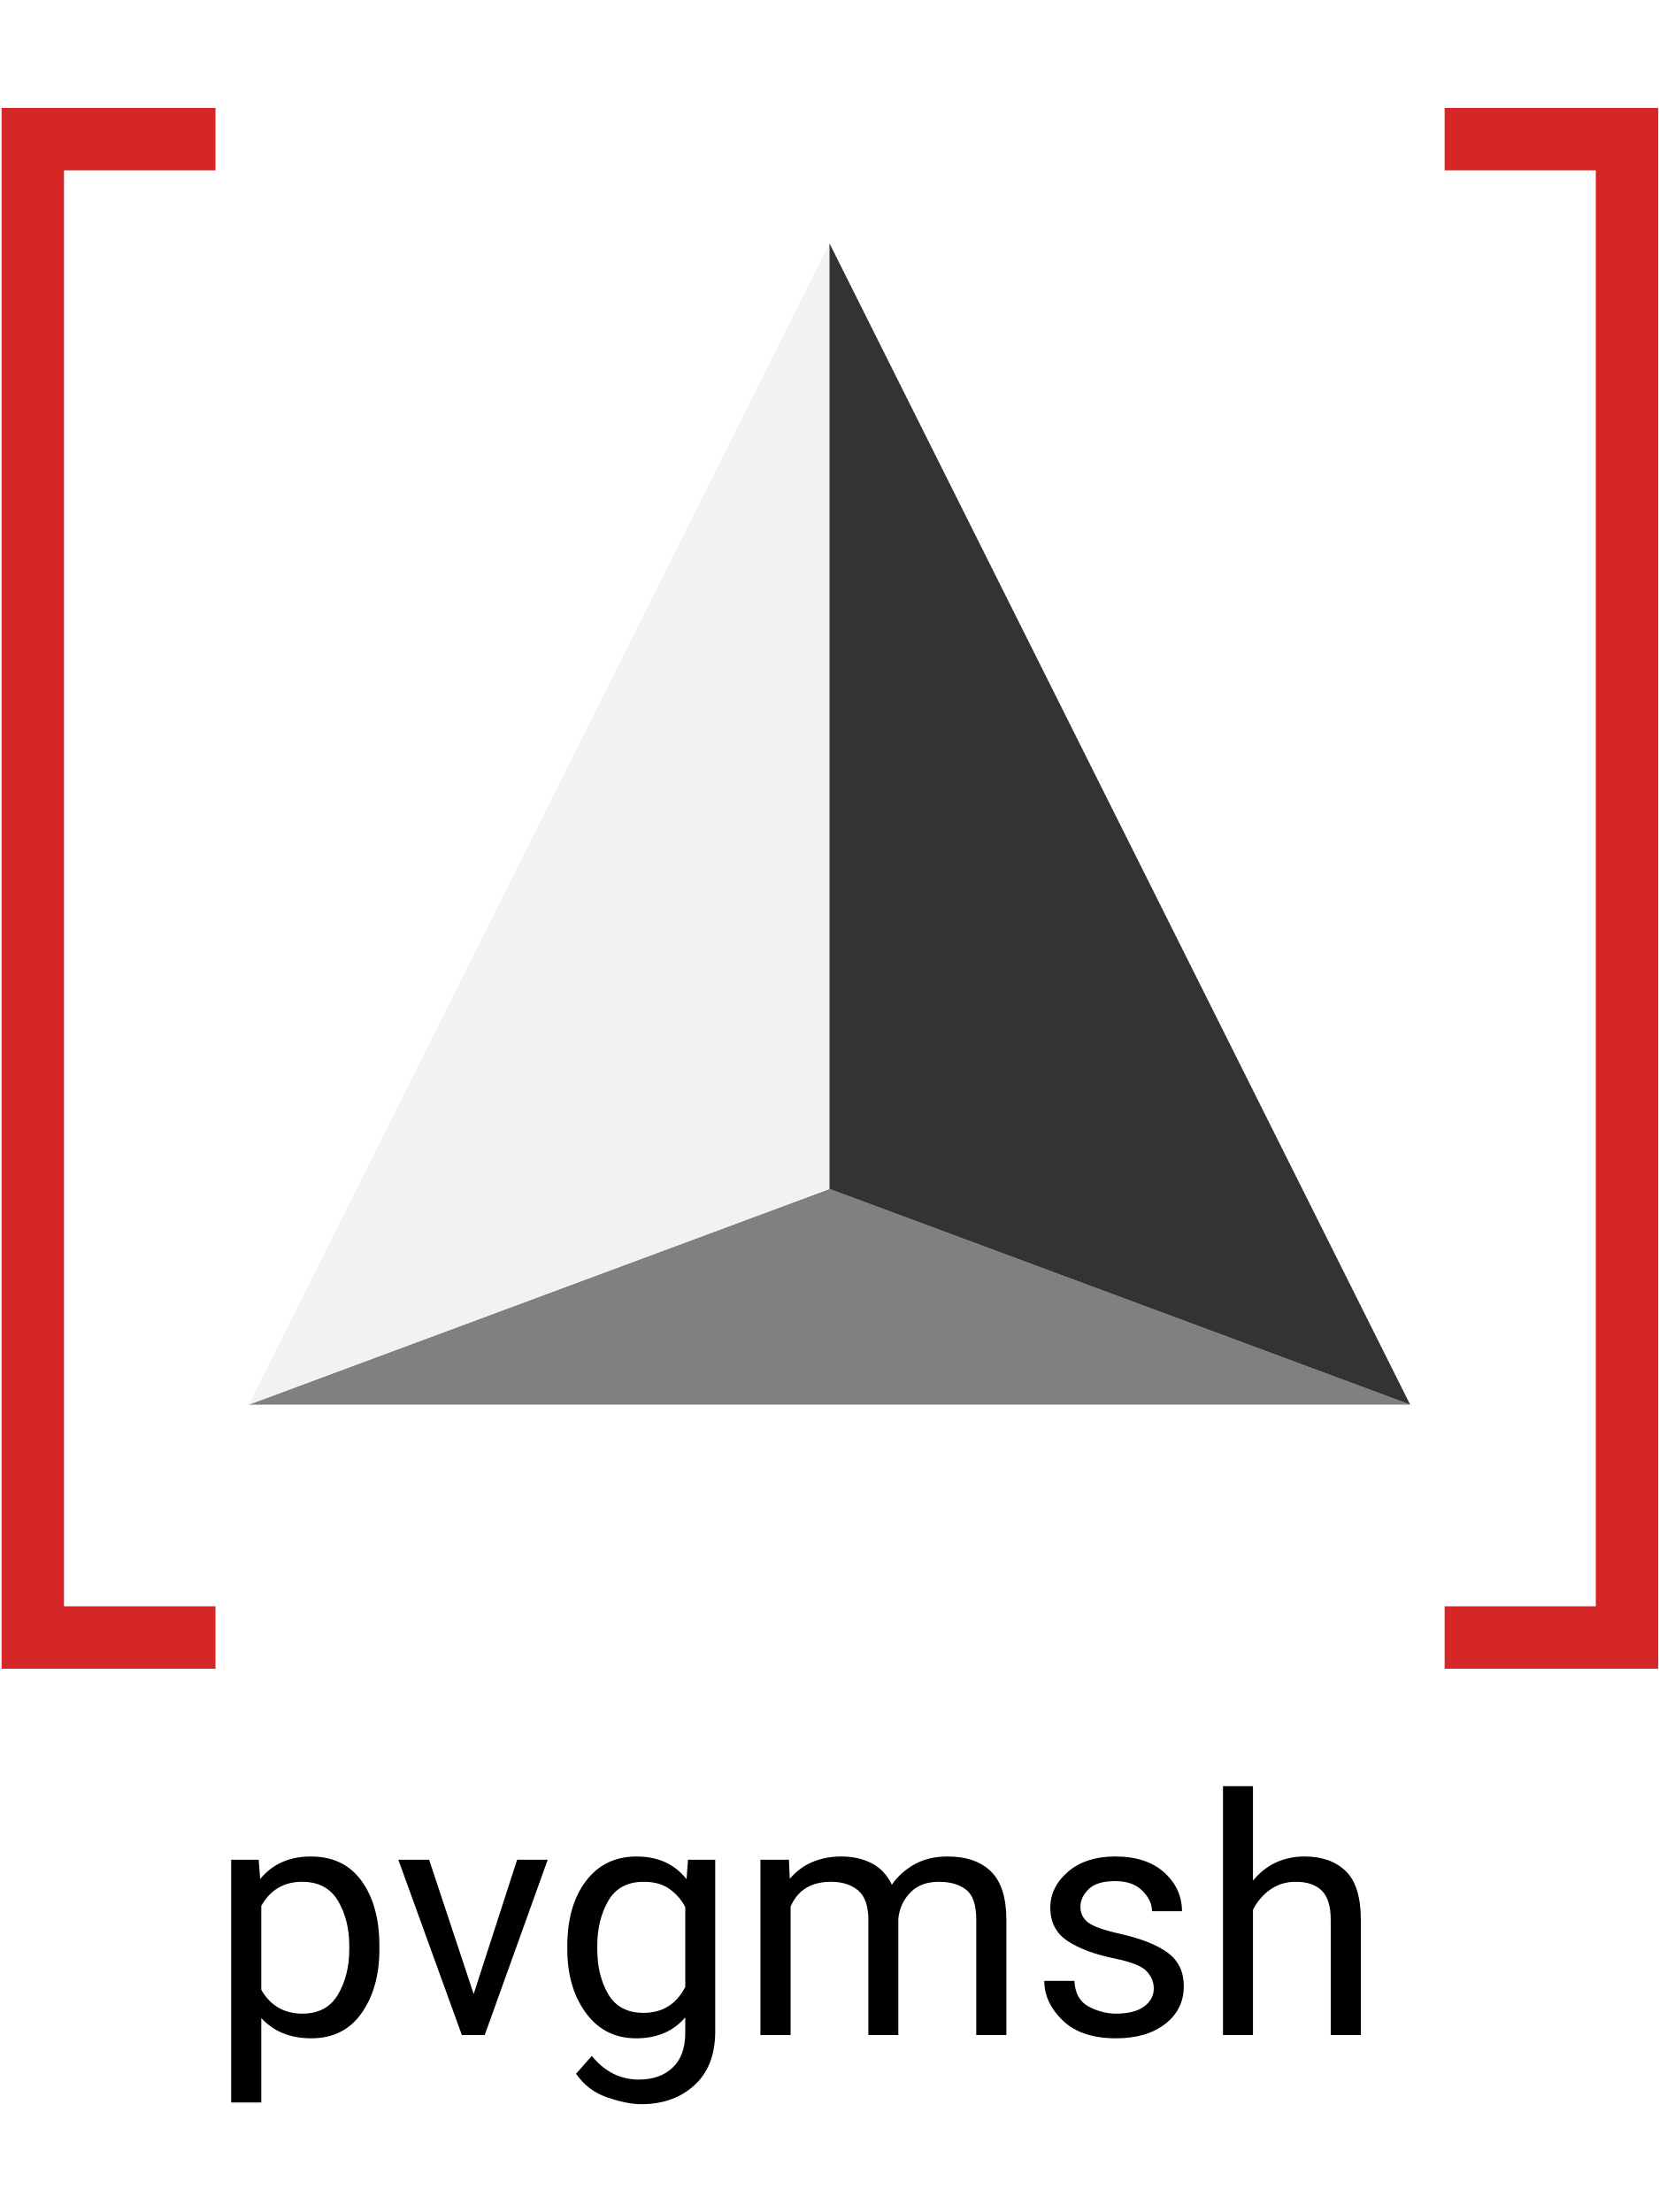
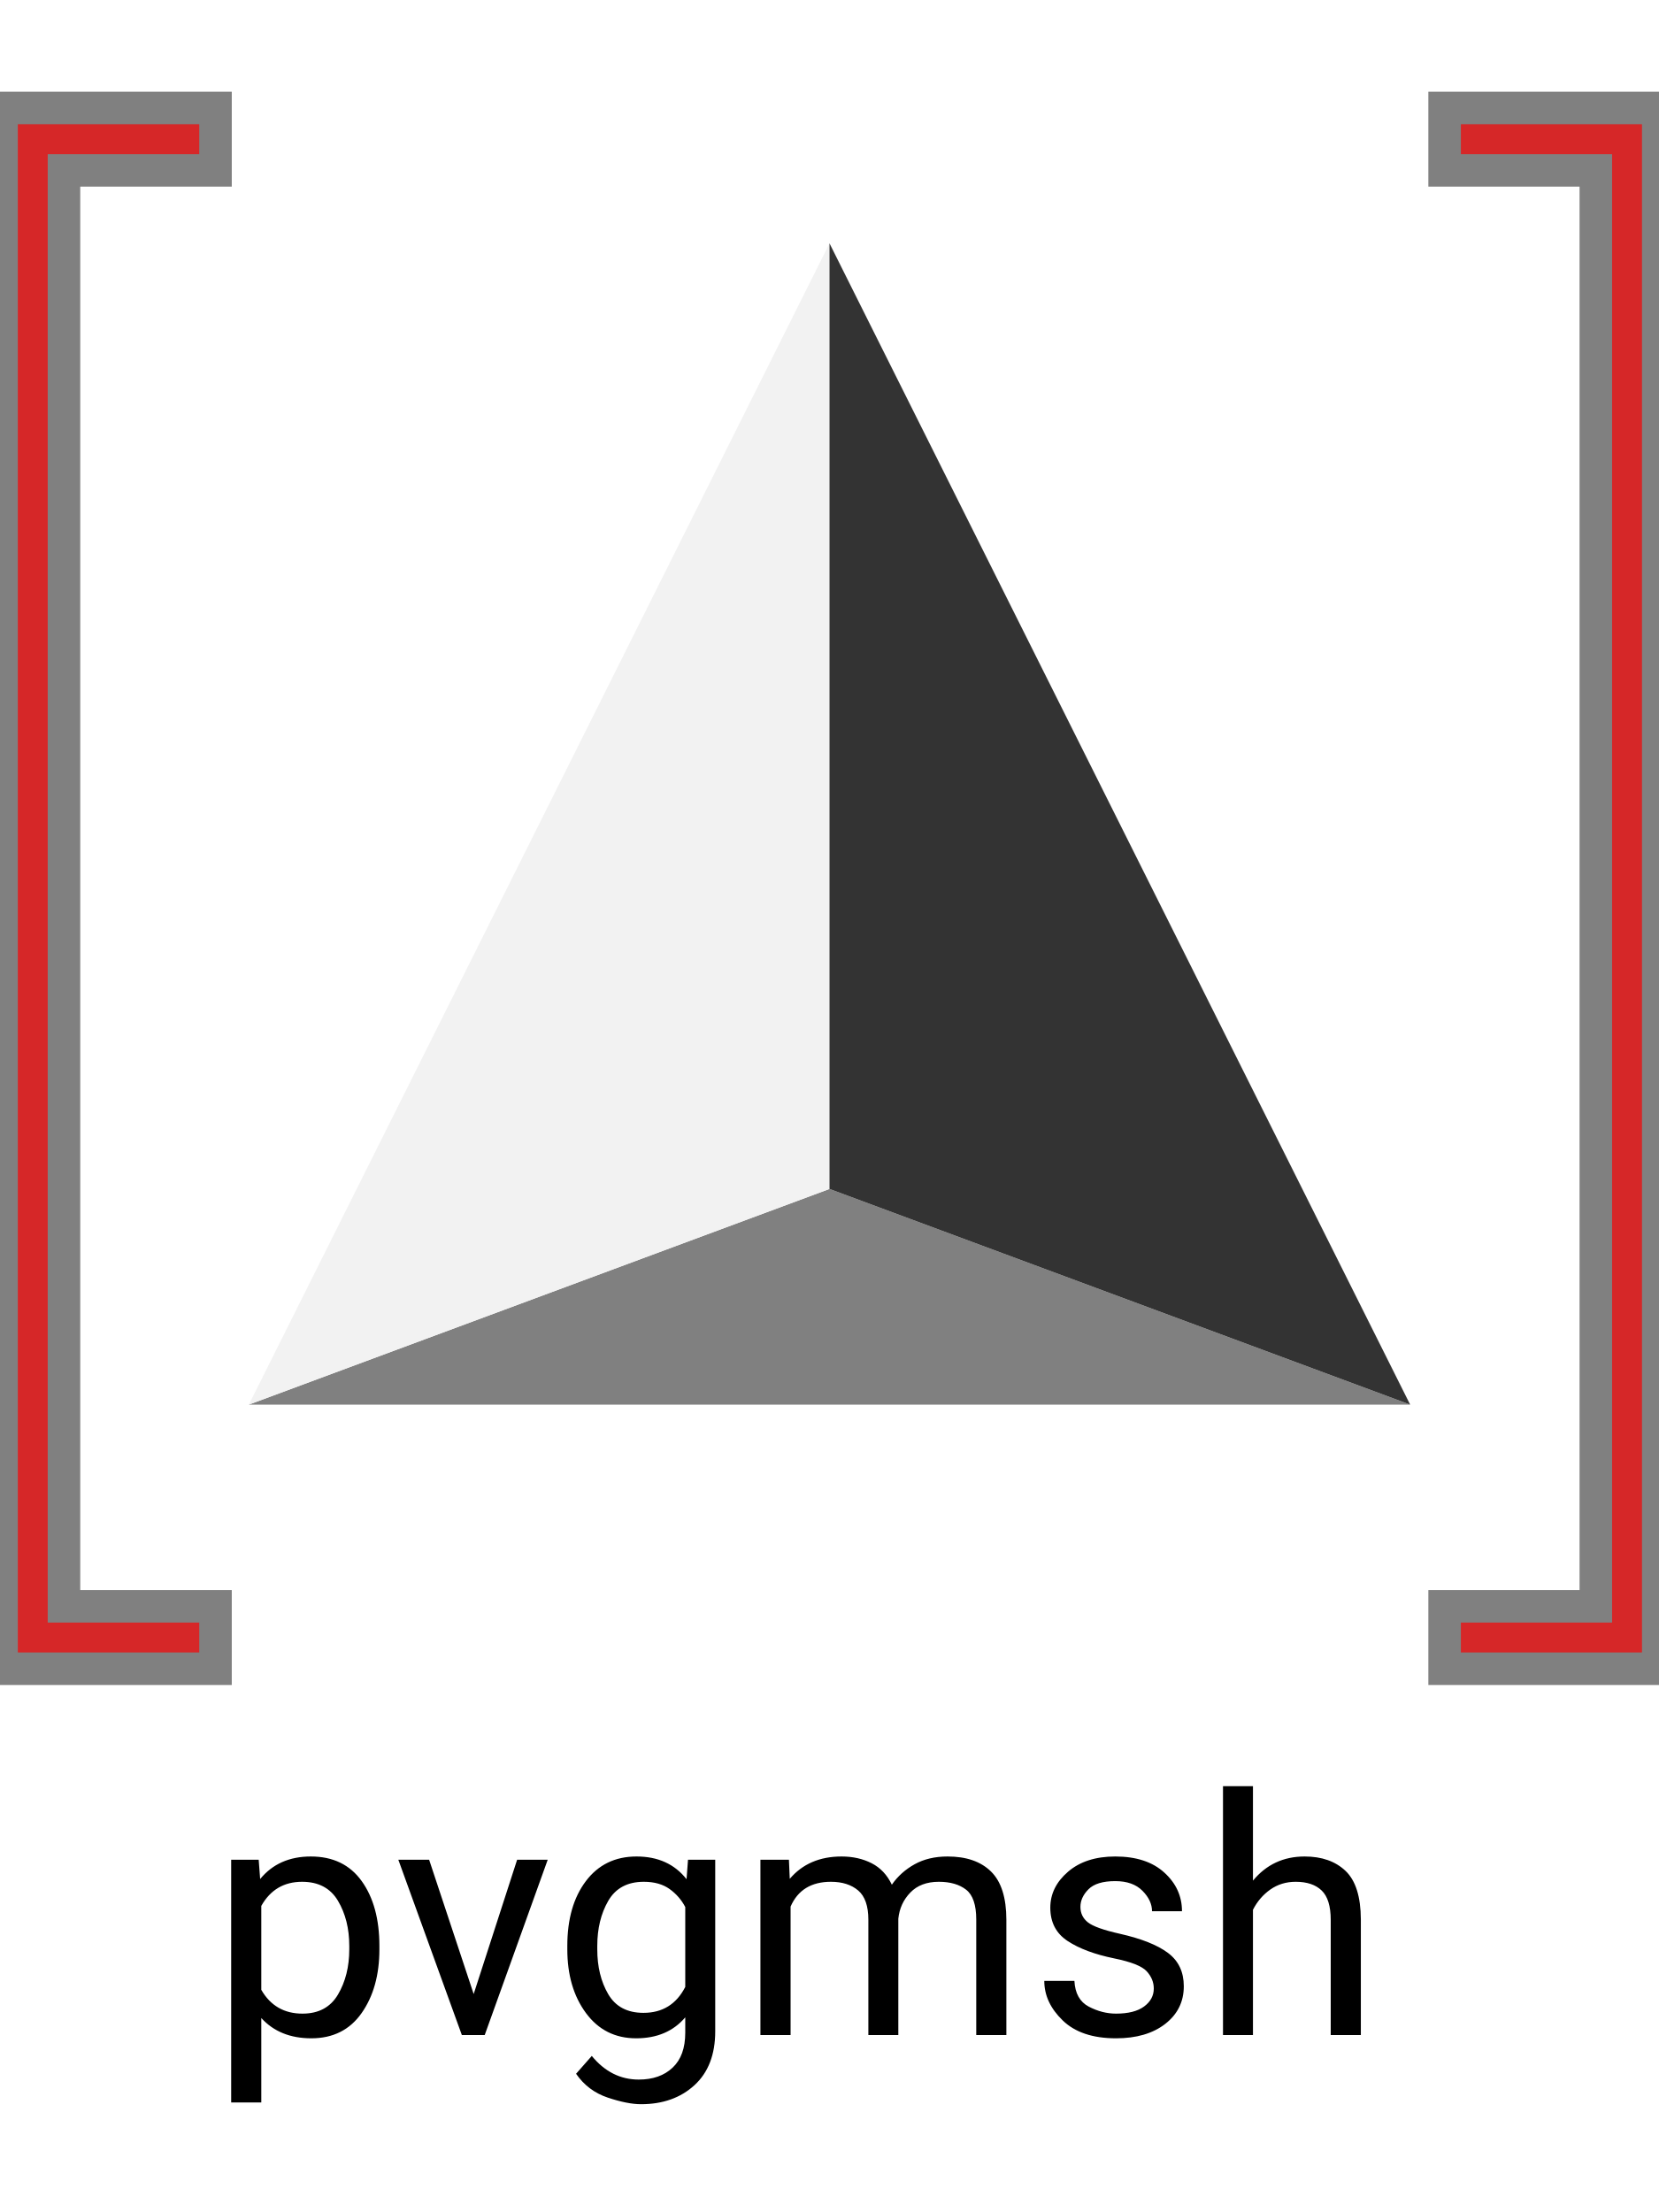
<svg xmlns="http://www.w3.org/2000/svg" viewBox="0 0 500 600" text-anchor="middle" version="1.1" width="600" height="800">
  <path style="fill:#808080;fill-opacity:1;stroke:none;stroke-width:0" d="M 75,390 250,325 425,390 Z" />
  <path style="fill:#f2f2f2;fill-opacity:1;stroke:none;stroke-width:0" d="M 75,390 250,325 V 40 Z" />
  <path style="fill:#333333;fill-opacity:1;stroke:none;stroke-width:0" d="M 425,390 250,325 V 40 Z" />
-   <g transform="matrix(9.8,0,0,9.8,425.0,352.0)" style="fill:#808080;fill-opacity:1;stroke:none">
-     <path d="M 5.71,-34.08 H 1.06 V -36 H 7.63 V 12 H 1.06 v -1.92 h 4.65 z" fill="#404040" style="fill:#d62728;fill-opacity:1;stroke:none" />
+   <g transform="matrix(9.8,0,0,9.8,425.0,352.0)" style="fill:#808080;fill-opacity:1;stroke:#808080">
+     <path d="M 5.71,-34.08 H 1.06 V -36 H 7.63 V 12 H 1.06 v -1.92 h 4.65 z" fill="#404040" style="fill:#d62728;fill-opacity:1;stroke:#808080" />
  </g>
-   <g transform="matrix(9.8,0,0,9.8,-55.0,352.0)" style="fill:#808080;fill-opacity:1;stroke:none">
-     <path d="M 12.24,12 H 5.66 v -48 h 6.58 v 1.92 H 7.58 v 44.16 h 4.66 z" fill="#404040" style="fill:#d62728;fill-opacity:1;stroke:none" />
+   <g transform="matrix(9.8,0,0,9.8,-55.0,352.0)" style="fill:#808080;fill-opacity:1;stroke:#808080">
+     <path d="M 12.24,12 H 5.66 v -48 h 6.58 v 1.92 H 7.58 v 44.16 h 4.66 z" fill="#404040" style="fill:#d62728;fill-opacity:1;stroke:#808080" />
  </g>
  <text xml:space="preserve" style="font-size:100px;font-family:Roboto;fill:#000000;stroke:none" x="215" y="580">
    <tspan> pvgmsh </tspan>
  </text>
</svg>
